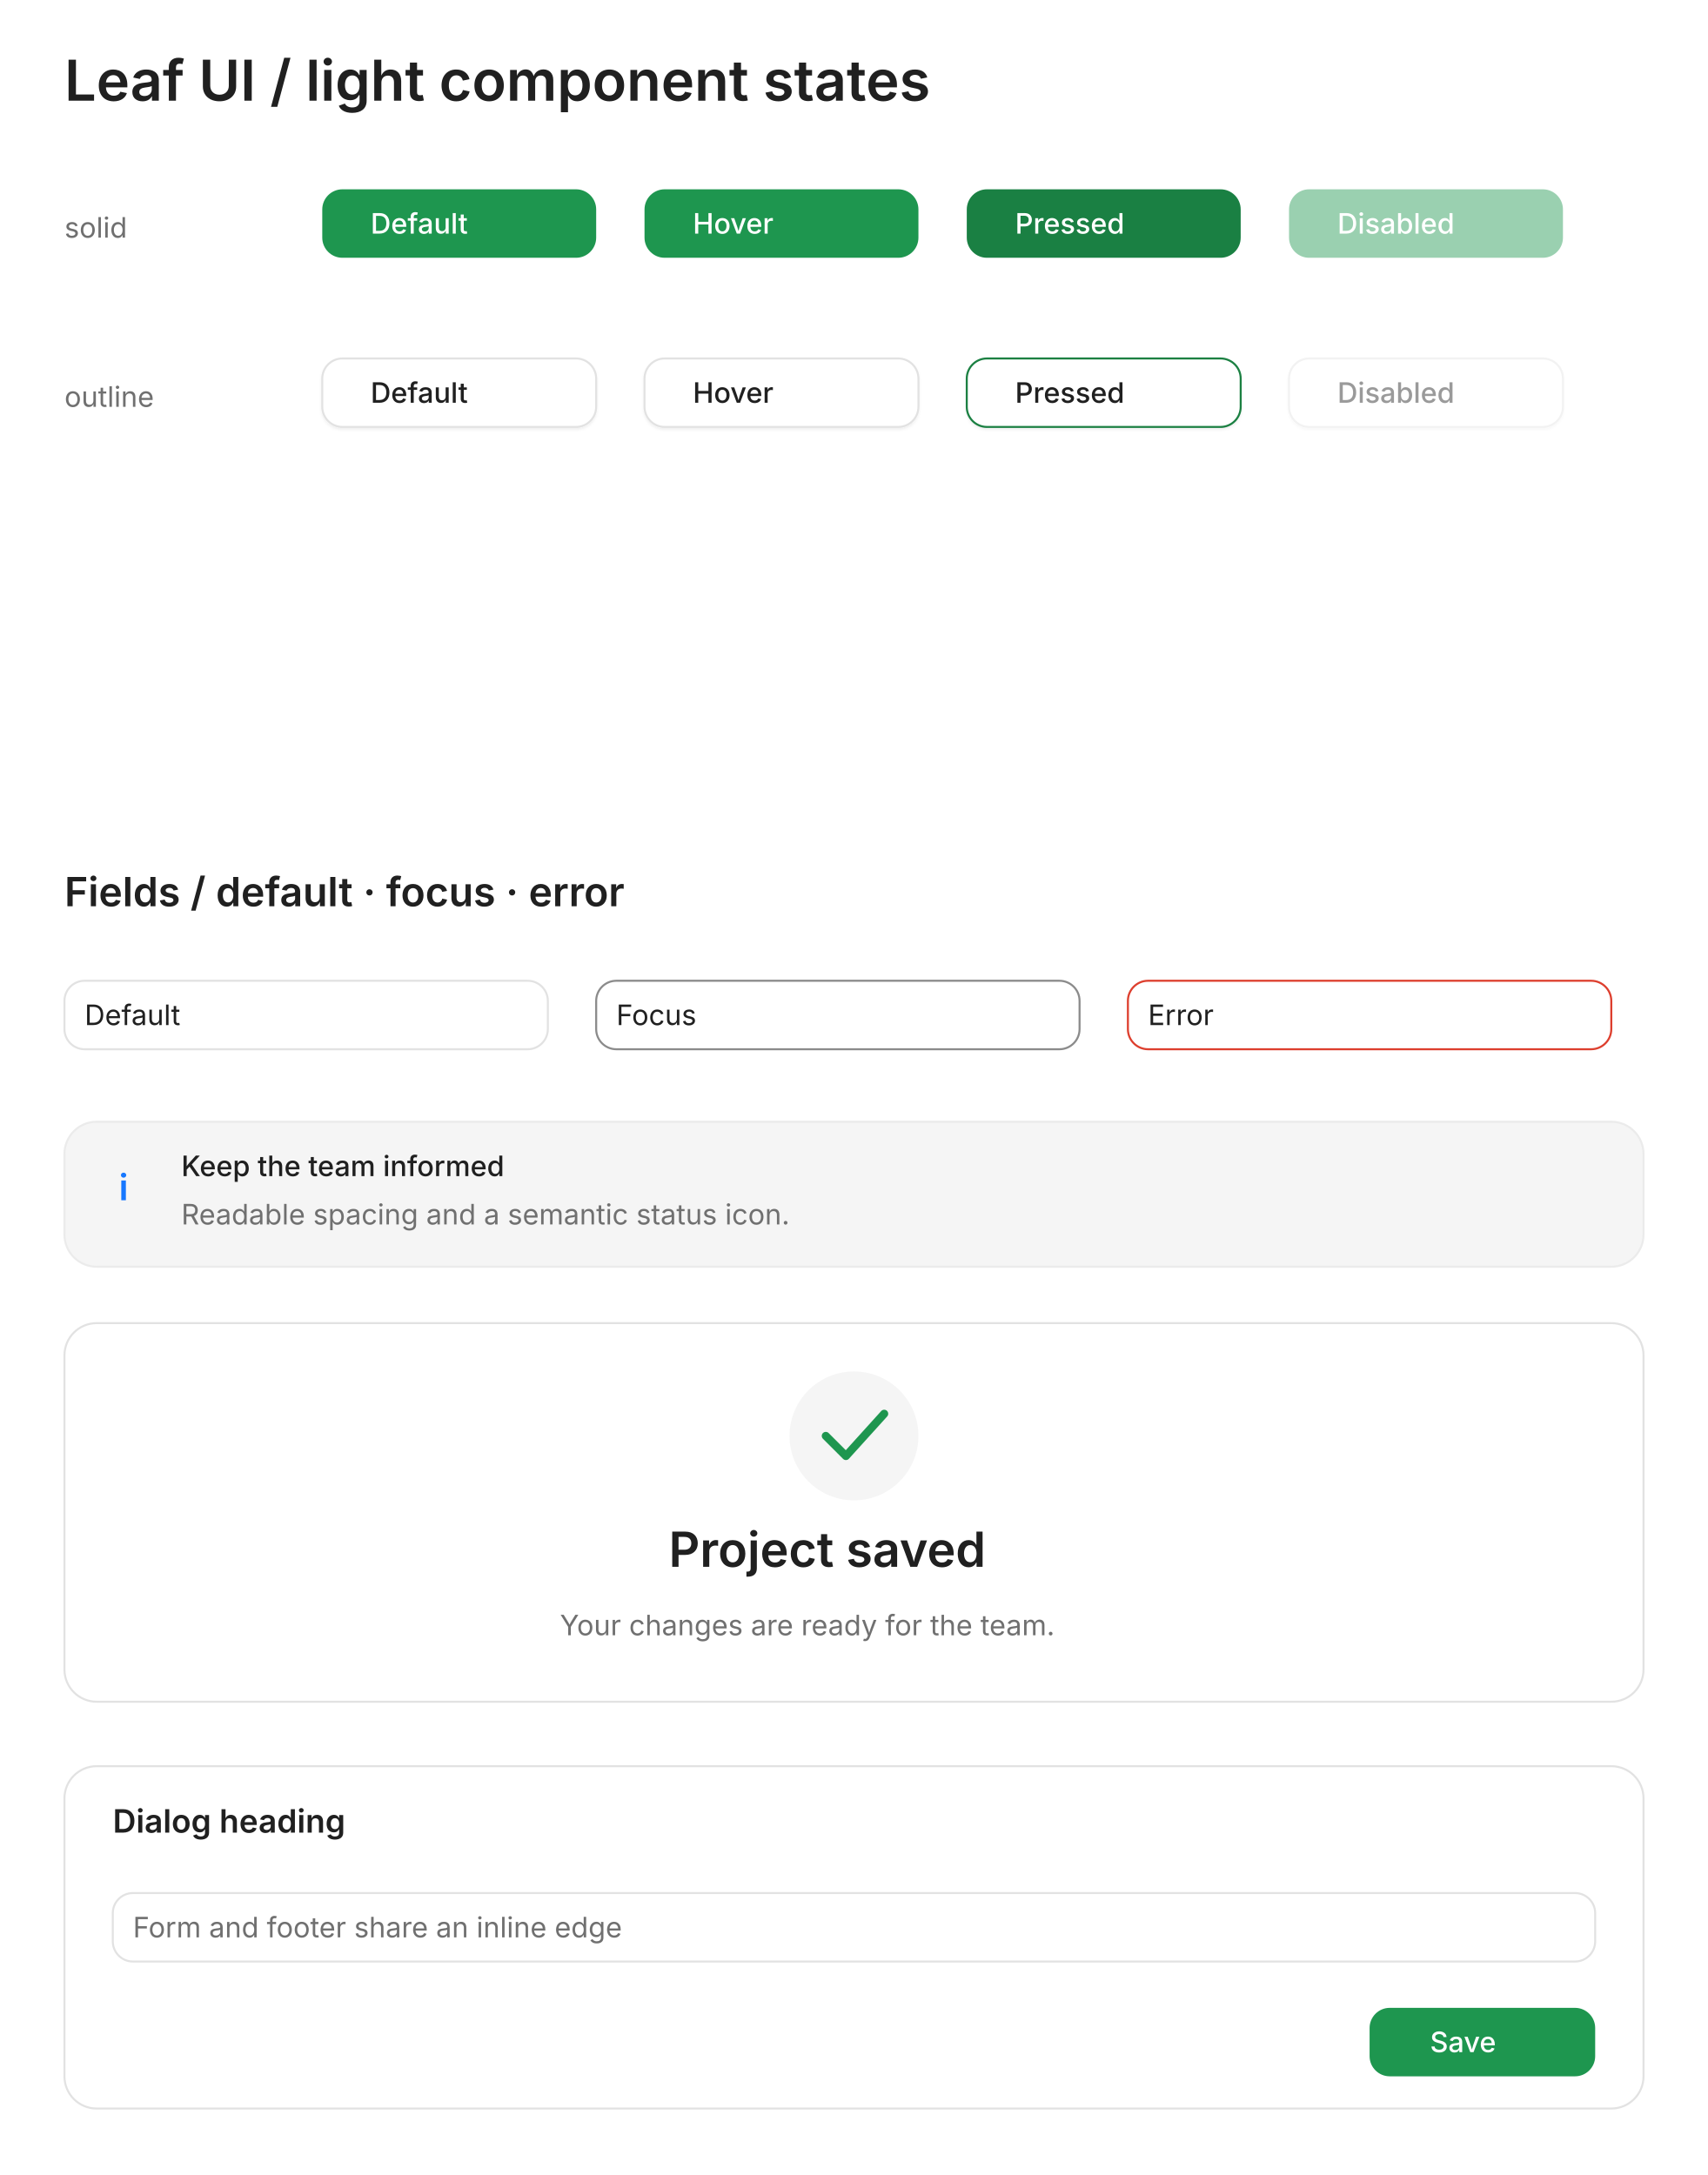
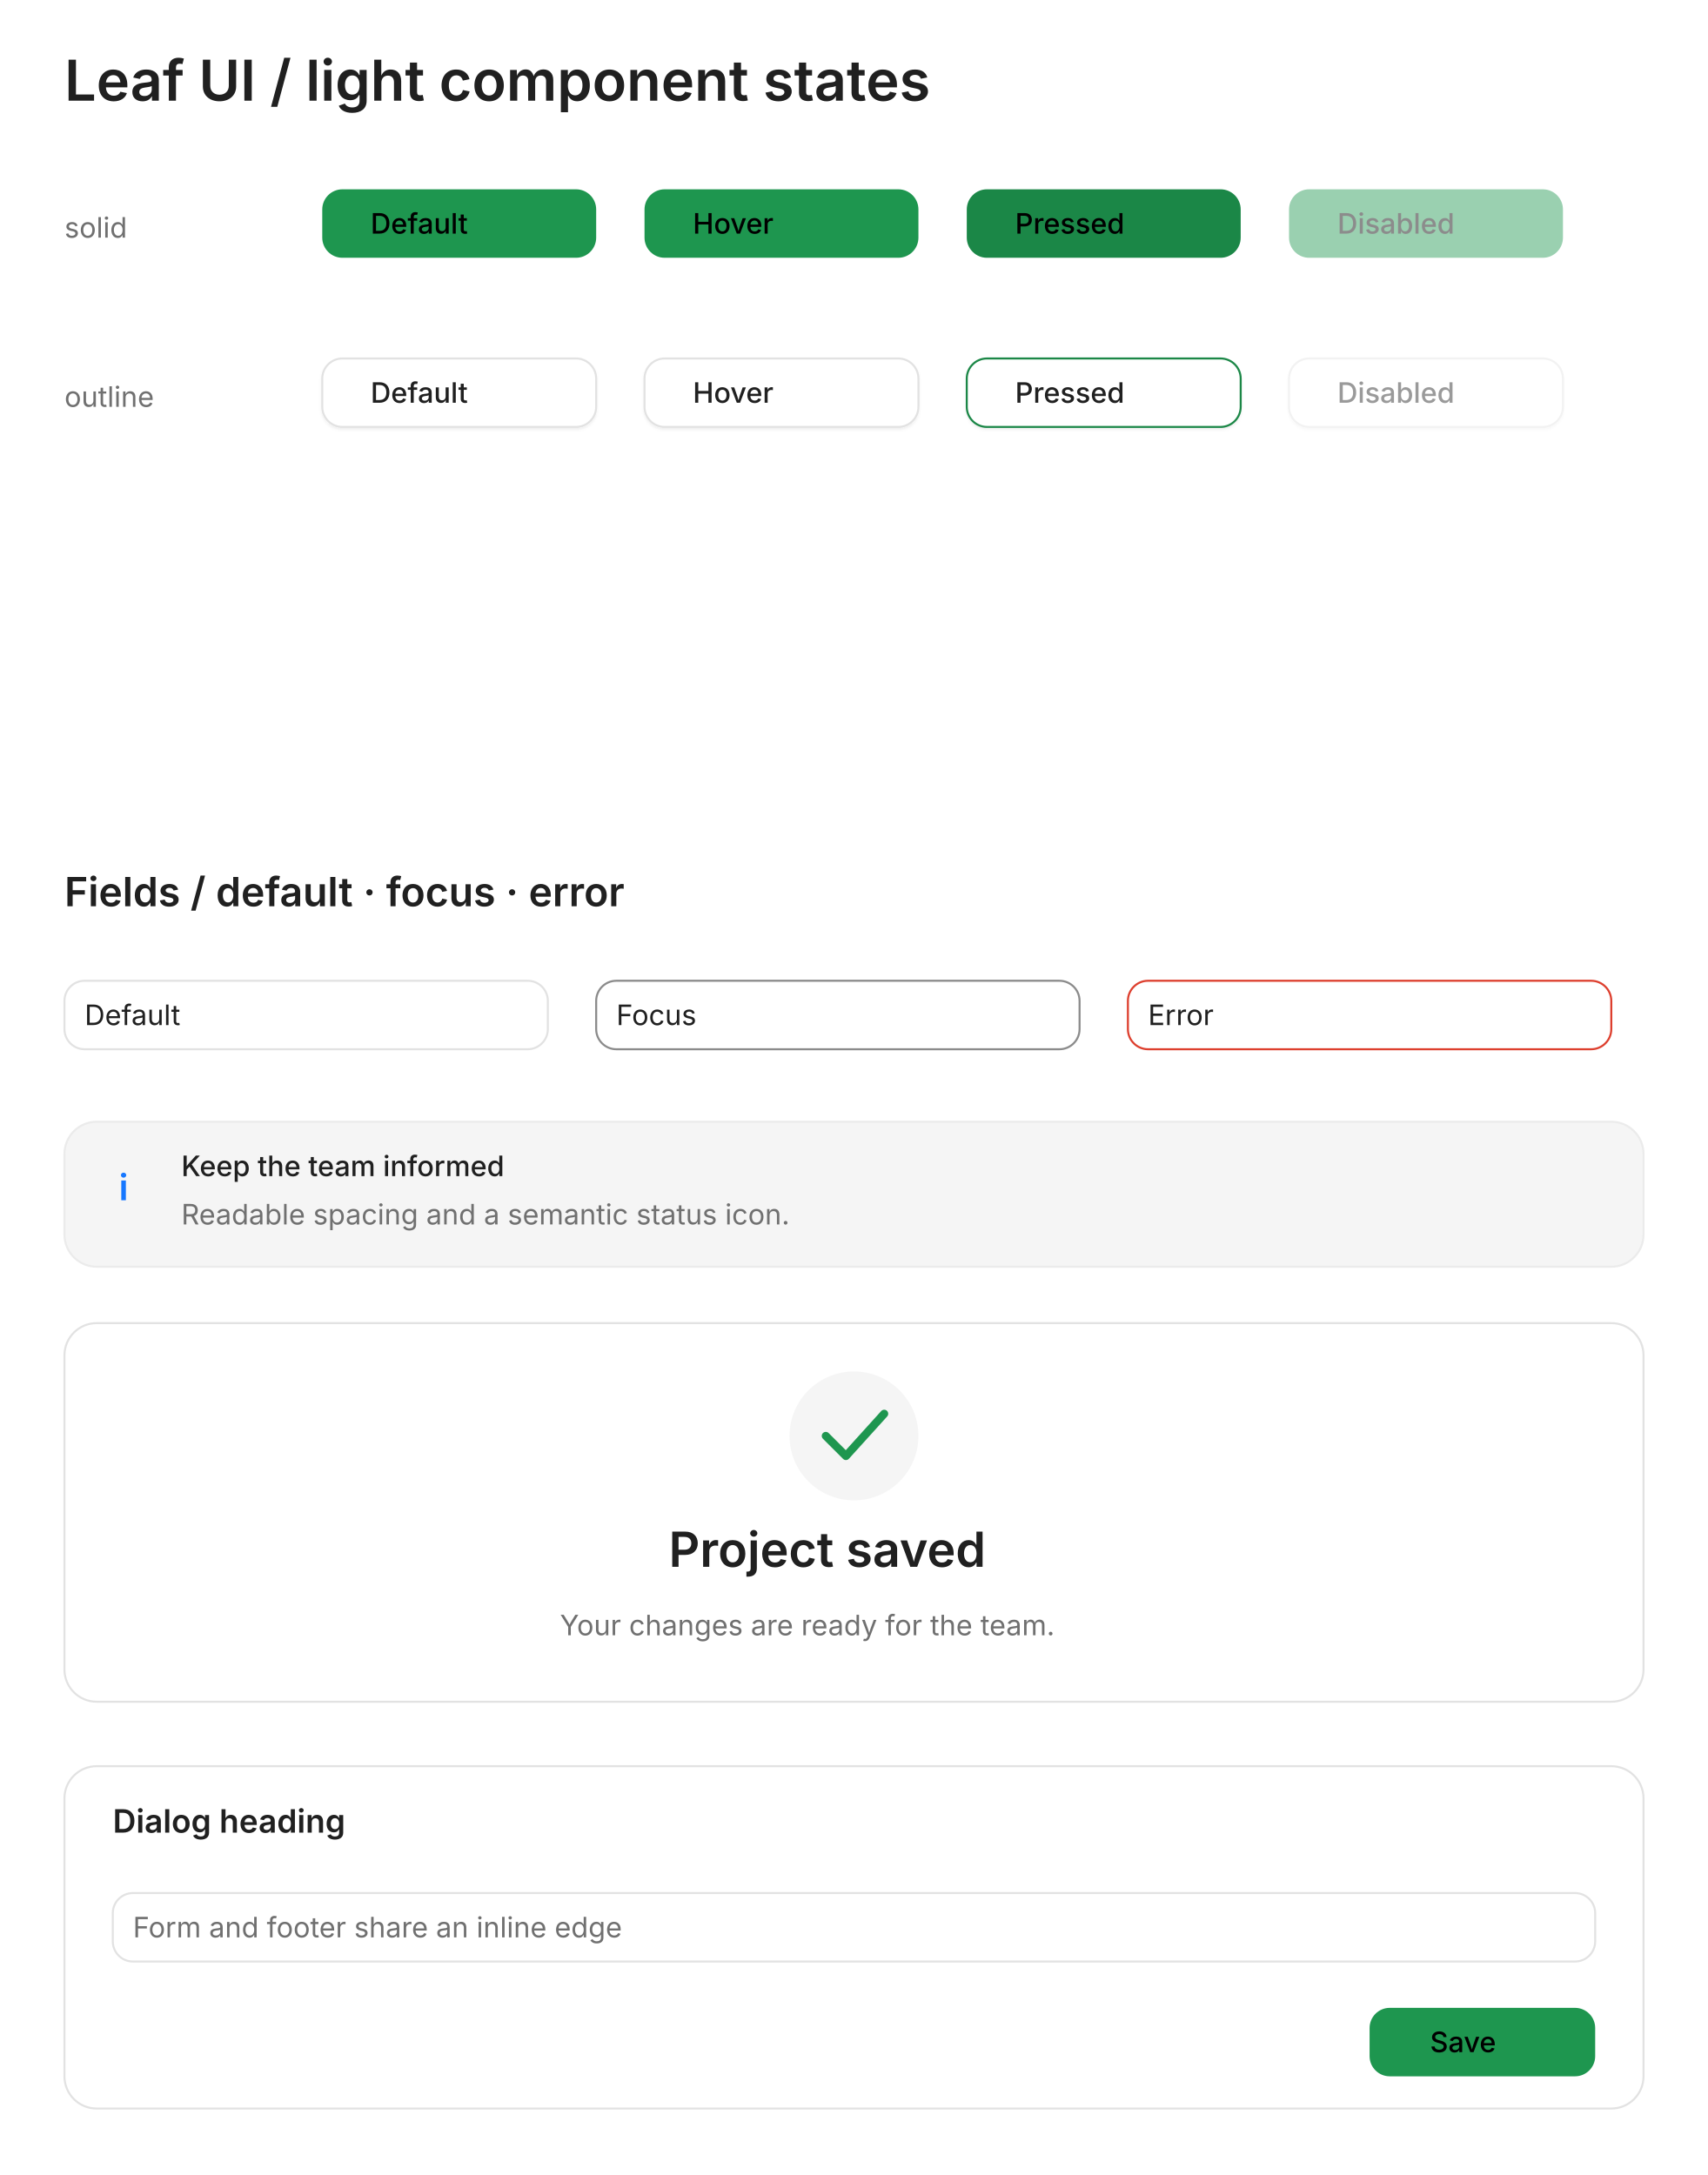
<svg xmlns="http://www.w3.org/2000/svg" width="848" height="1080" viewBox="0 0 848 1080" font-family="Inter, Arial, sans-serif">
  <rect x="0" y="0" width="848" height="1080" rx="0" fill="#ffffff" stroke="none" />
  <defs>
    <filter id="button-outline-shadow" x="-20%" y="-20%" width="140%" height="160%">
      <feDropShadow dx="0" dy="1" stdDeviation="0.8" flood-color="#000000" flood-opacity="0.06" />
    </filter>
  </defs>
  <text x="32" y="50" fill="#202020" font-size="28" font-weight="600">Leaf UI / light component states</text>
  <text x="32" y="118" fill="#707070" font-size="14" font-weight="400">solid</text>
  <g id="button-solid-default" opacity="1">
    <rect x="160" y="94" width="136" height="34" rx="10" fill="#1e964f" stroke="none" />
-     <text x="184" y="116" fill="#ffffff" font-size="14" font-weight="500">Default</text>
+     <text x="184" y="116" fill="#000000" font-size="14" font-weight="500">Default</text>
  </g>
  <g id="button-solid-hover" opacity="1">
    <rect x="320" y="94" width="136" height="34" rx="10" fill="#1e964f" stroke="none" />
-     <text x="344" y="116" fill="#ffffff" font-size="14" font-weight="500">Hover</text>
+     <text x="344" y="116" fill="#000000" font-size="14" font-weight="500">Hover</text>
  </g>
  <g id="button-solid-pressed" opacity="1">
-     <rect x="480" y="94" width="136" height="34" rx="10" fill="rgba(26, 128, 67, 1)" stroke="none" />
-     <text x="504" y="116" fill="#ffffff" font-size="14" font-weight="500">Pressed</text>
+     <rect x="480" y="94" width="136" height="34" rx="10" fill="rgba(27, 135, 71, 1)" stroke="none" />
+     <text x="504" y="116" fill="#000000" font-size="14" font-weight="500">Pressed</text>
  </g>
  <g id="button-solid-disabled" opacity="0.45">
    <rect x="640" y="94" width="136" height="34" rx="10" fill="#1e964f" stroke="none" />
-     <text x="664" y="116" fill="#ffffff" font-size="14" font-weight="500">Disabled</text>
+     <text x="664" y="116" fill="#000000" font-size="14" font-weight="500">Disabled</text>
  </g>
  <text x="32" y="202" fill="#707070" font-size="14" font-weight="400">outline</text>
  <g id="button-outline-default" opacity="1">
    <rect x="160" y="178" width="136" height="34" rx="10" fill="#ffffff" stroke="#e2e2e2" filter="url(#button-outline-shadow)" />
    <text x="184" y="200" fill="#202020" font-size="14" font-weight="500">Default</text>
  </g>
  <g id="button-outline-hover" opacity="1">
    <rect x="320" y="178" width="136" height="34" rx="10" fill="#ffffff" stroke="#e2e2e2" filter="url(#button-outline-shadow)" />
    <text x="344" y="200" fill="#202020" font-size="14" font-weight="500">Hover</text>
  </g>
  <g id="button-outline-pressed" opacity="1">
-     <rect x="480" y="178" width="136" height="34" rx="10" fill="#ffffff" stroke="rgba(26, 128, 67, 1)" filter="url(#button-outline-shadow)" />
+     <rect x="480" y="178" width="136" height="34" rx="10" fill="#ffffff" stroke="rgba(27, 135, 71, 1)" filter="url(#button-outline-shadow)" />
    <text x="504" y="200" fill="#202020" font-size="14" font-weight="500">Pressed</text>
  </g>
  <g id="button-outline-disabled" opacity="0.45">
    <rect x="640" y="178" width="136" height="34" rx="10" fill="#ffffff" stroke="#e2e2e2" filter="url(#button-outline-shadow)" />
    <text x="664" y="200" fill="#202020" font-size="14" font-weight="500">Disabled</text>
  </g>
  <text x="32" y="450" fill="#202020" font-size="20" font-weight="600">Fields / default · focus · error</text>
  <g id="input-default">
    <rect x="32" y="487" width="240" height="34" rx="10" fill="#ffffff" stroke="#e2e2e2" />
    <text x="42" y="509" fill="#202020" font-size="14" font-weight="400">Default</text>
  </g>
  <g id="input-focus">
    <rect x="296" y="487" width="240" height="34" rx="10" fill="#ffffff" stroke="#8b8b8b" />
    <text x="306" y="509" fill="#202020" font-size="14" font-weight="400">Focus</text>
  </g>
  <g id="input-error">
    <rect x="560" y="487" width="240" height="34" rx="10" fill="#ffffff" stroke="#dd3f2e" />
    <text x="570" y="509" fill="#202020" font-size="14" font-weight="400">Error</text>
  </g>
  <g id="alert-info">
    <rect x="32" y="557" width="784" height="72" rx="16" fill="#f5f5f5" stroke="rgba(235, 235, 235, 1)" />
    <text x="59" y="596" fill="#1677ff" font-size="18" font-weight="600">i</text>
    <text x="90" y="584" fill="#202020" font-size="14" font-weight="500">Keep the team informed</text>
    <text x="90" y="608" fill="#707070" font-size="14" font-weight="400">Readable spacing and a semantic status icon.</text>
  </g>
  <g id="result-success">
    <rect x="32" y="657" width="784" height="188" rx="16" fill="#ffffff" stroke="#e2e2e2" />
    <rect x="392" y="681" width="64" height="64" rx="32" fill="#f5f5f5" stroke="none" />
    <path d="M410 713 L420 723 L439 702" fill="none" stroke="#1e964f" stroke-width="4" stroke-linecap="round" stroke-linejoin="round" />
    <text x="332" y="778" fill="#202020" font-size="24" font-weight="600">Project saved</text>
    <text x="278" y="812" fill="#707070" font-size="14" font-weight="400">Your changes are ready for the team.</text>
  </g>
  <g id="dialog-anatomy">
    <rect x="32" y="877" width="784" height="170" rx="16" fill="#ffffff" stroke="#e2e2e2" />
    <text x="56" y="910" fill="#202020" font-size="16" font-weight="600">Dialog heading</text>
    <rect x="56" y="940" width="736" height="34" rx="10" fill="#ffffff" stroke="#e2e2e2" />
    <text x="66" y="962" fill="#707070" font-size="14" font-weight="400">Form and footer share an inline edge</text>
    <rect x="680" y="997" width="112" height="34" rx="10" fill="#1e964f" stroke="none" />
-     <text x="710" y="1019" fill="#ffffff" font-size="14" font-weight="500">Save</text>
+     <text x="710" y="1019" fill="#000000" font-size="14" font-weight="500">Save</text>
  </g>
</svg>
